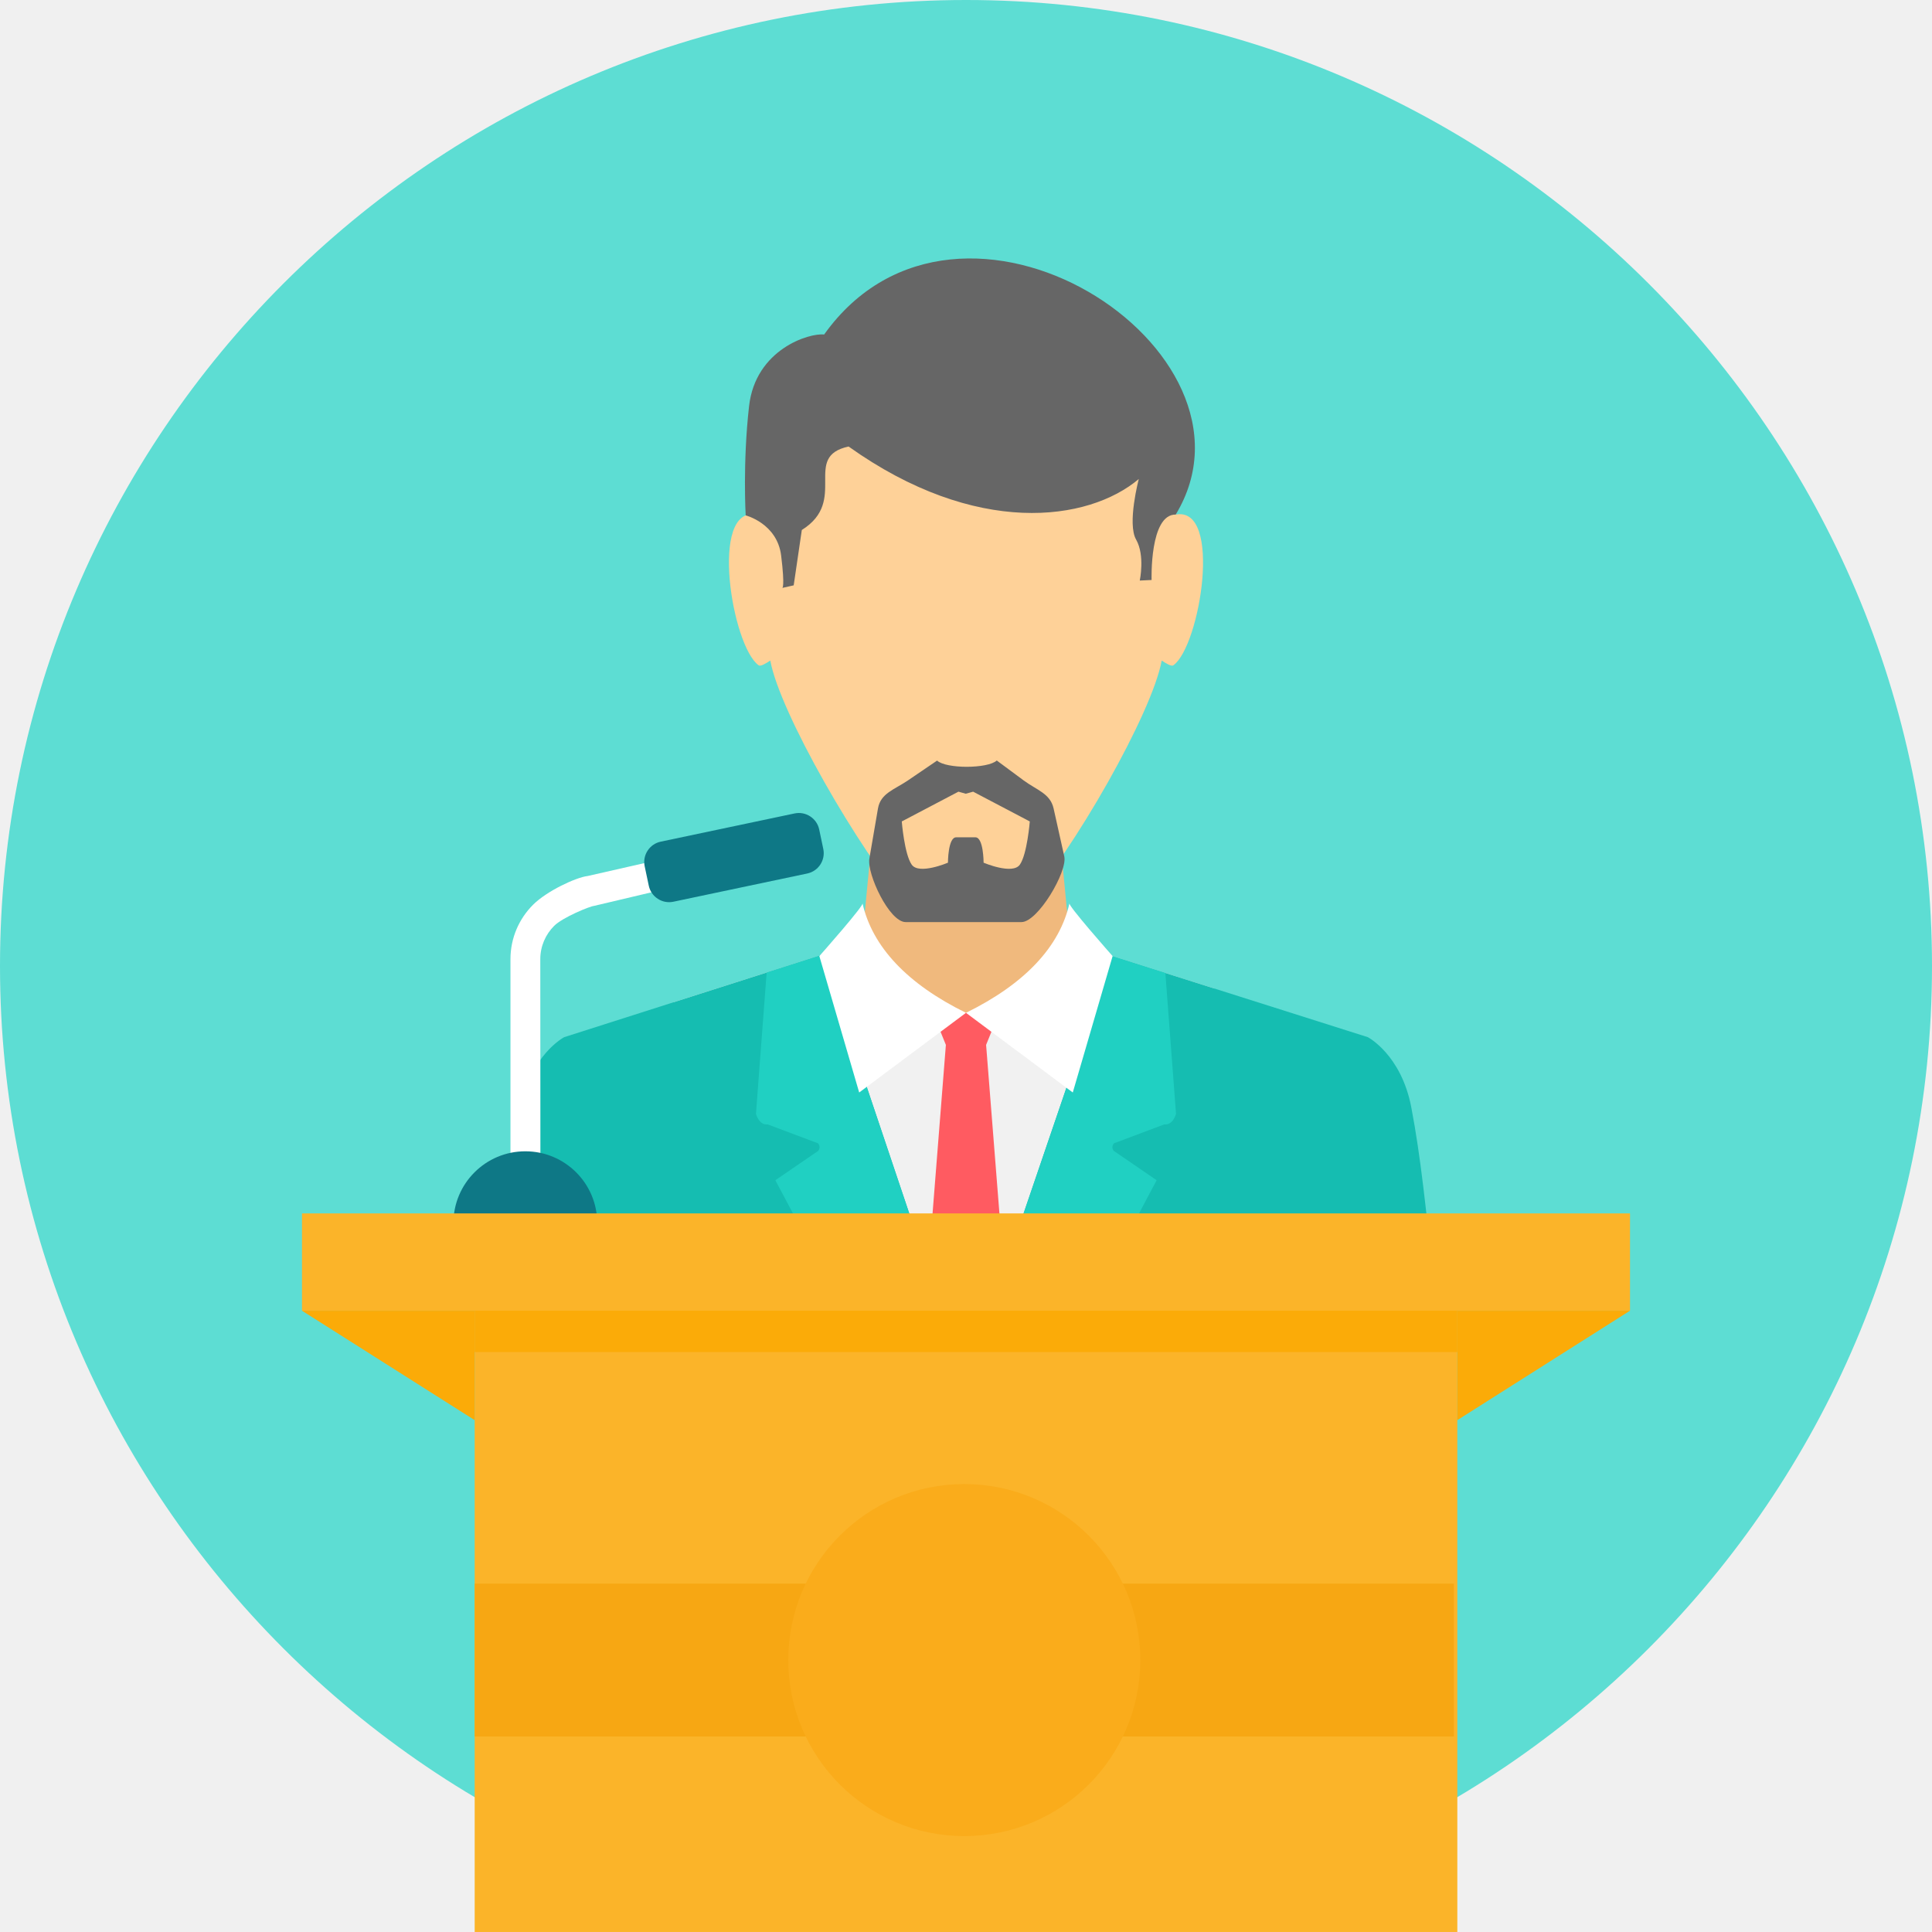
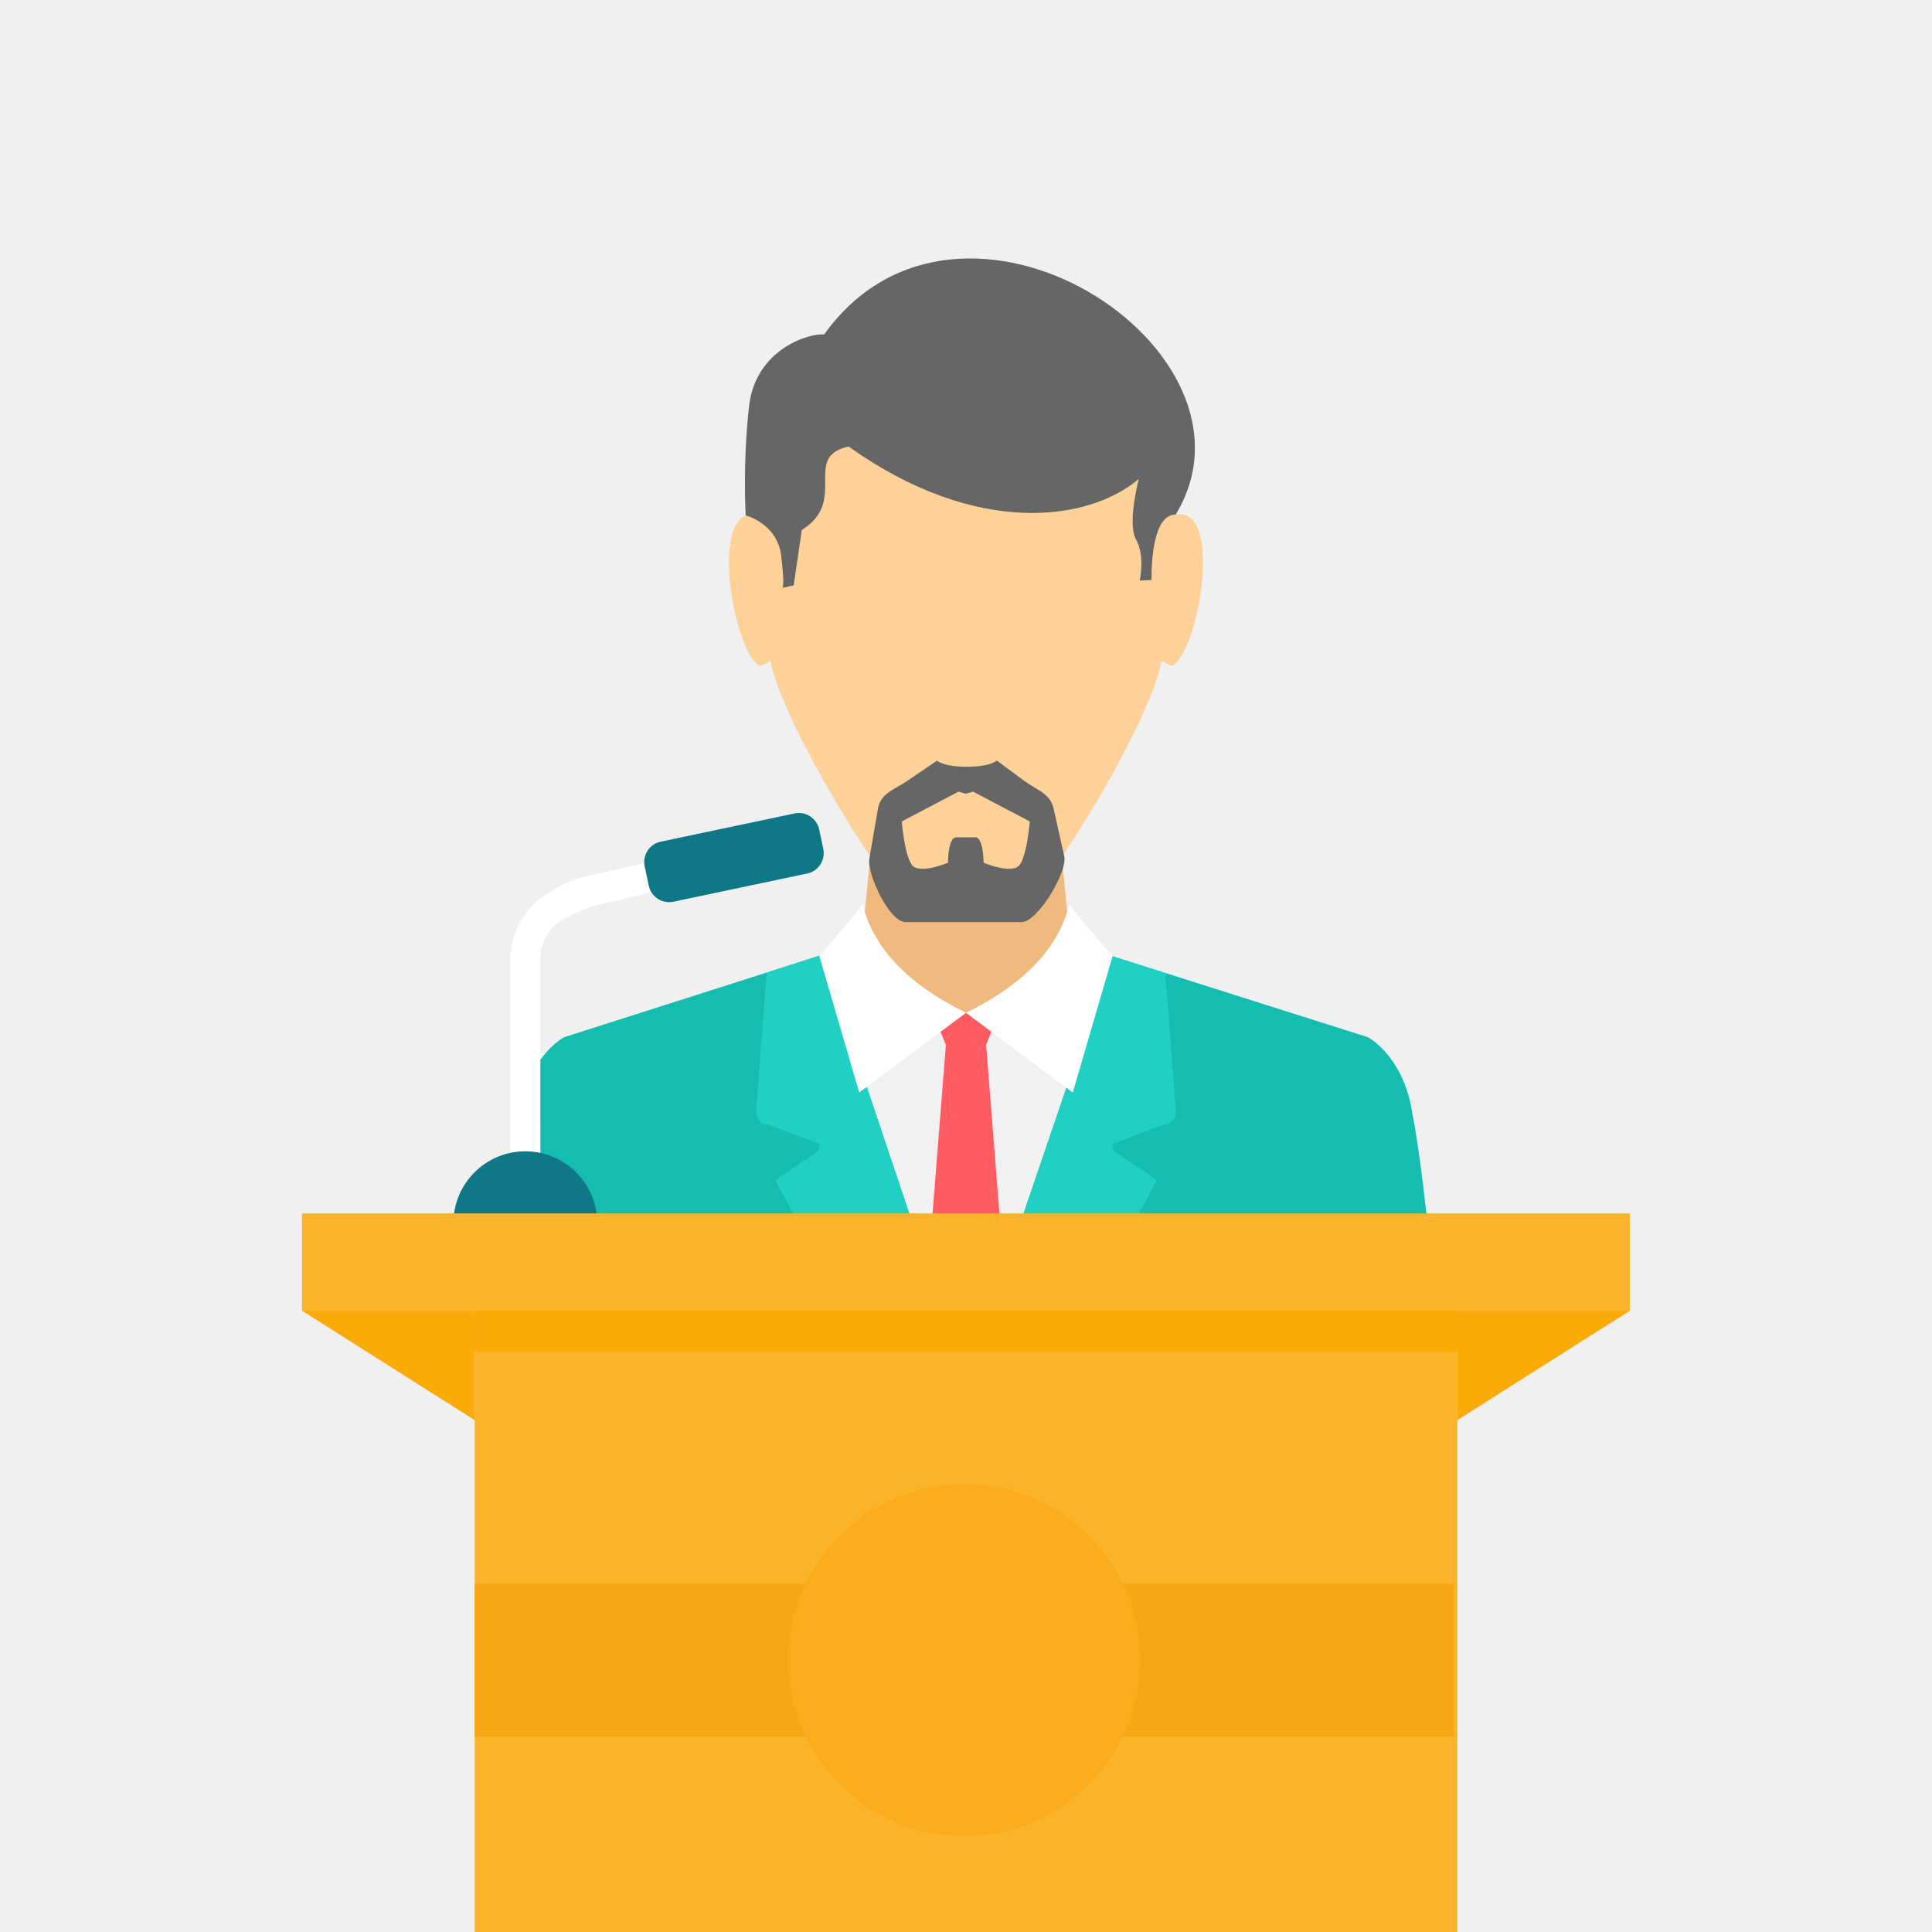
<svg xmlns="http://www.w3.org/2000/svg" version="1.1" id="Layer_1" x="0px" y="0px" viewBox="0 0 512 512" style="enable-background:new 0 0 512 512;" xml:space="preserve">
-   <path style="fill:#5DDDD3;" d="M256,512c140.999,0,256-115.001,256-256S396.999,0,256,0S0,115.001,0,256S115.001,512,256,512z" />
  <path style="fill:#F0B97D;" d="M232.664,205.605h9.269h28.126h9.269l3.783,39.328l6.714,5.388l14.16,9.018l-47.989,113.355  l-47.989-113.355l14.16-9.018l6.714-5.383l3.779-39.332H232.664z" />
  <path style="fill:#F1F1F1;" d="M217.266,253.232l-38.678,12.347l77.408,107.115l65.858-110.708l-27.328-8.666l-24.064,16.988  h-28.849l-24.351-17.077H217.266z" />
  <path style="fill:#FF5B61;" d="M247.362,268.751l3.306,8.156l-7.349,92.954l12.676,9.704l12.681-9.704l-7.349-92.954l3.306-8.156  l-8.638-0.343L247.362,268.751z" />
  <path style="fill:#15BDB1;" d="M217.929,253.023l-68.413,21.838c0,0-8.856,4.604-11.527,18.607  c-2.564,13.414-3.885,27.119-5.907,45.615c32.632,29.943,76.137,48.225,123.917,48.225s91.29-18.282,123.922-48.23  c-2.026-18.495-3.348-32.201-5.912-45.615c-2.675-14.007-11.531-18.607-11.531-18.607L294.53,253.32L256,366.323l-38.066-113.3  H217.929z" />
  <path style="fill:#20D0C2;" d="M217.929,253.023l-14.758,4.711l-2.833,37.445c0,0,0.784,3.074,3.125,2.801l13.316,5.008  c0,0,0.872,0.876,0.093,1.975l-11.397,7.808l39.379,74.223c3.691,0.213,7.405,0.32,11.142,0.32c3.742,0,7.456-0.107,11.142-0.32  l39.383-74.223l-11.397-7.808c-0.784-1.099,0.093-1.975,0.093-1.975l13.316-5.008c2.341,0.274,3.125-2.801,3.125-2.801  l-2.828-37.325l-14.304-4.535l-38.53,113.003L217.929,253.023z" />
  <path style="fill:#FED198;" d="M201.65,125.624c0,3.658-1.335,7.233-1.233,10.743c-12.505-2.323-6.468,34.825,0.612,39.93  c0.561,0.408,1.943-0.501,3.111-1.243c2.453,13.659,23.401,50.168,36.717,65.534c3.7,4.266,26.317,4.196,29.976,0.162  c13.641-15.013,34.561-51.953,37.028-65.696c1.168,0.742,2.55,1.651,3.111,1.243c7.075-5.105,13.112-42.253,0.607-39.93  c0.097-3.51-1.233-7.085-1.233-10.743c-0.691-28.844-26.827-43.241-54.35-43.366c-27.518,0.125-53.655,14.522-54.35,43.366H201.65z" />
  <path style="fill:#666666;" d="M218.407,88.647c-3.941-0.459-18.185,3.904-19.896,18.978s-0.895,28.96-0.895,28.96  s8.346,2.105,9.398,10.66c1.048,8.559,0.301,8.559,0.301,8.559l3.023-0.682l2.151-14.666c12.486-7.827-0.093-19.413,12.394-22.126  c33.727,24.036,63.489,19.923,76.907,8.615c0,0-3.13,11.828-0.714,16.043c2.411,4.219,0.974,10.864,0.974,10.864l3.134-0.148  c0,0-0.57-17.42,6.394-17.341C338.04,92.672,254.271,38.405,218.407,88.647z" />
  <g>
    <path style="fill:#FFFFFF;" d="M228.561,239.322c0.978,0.065-11.425,14.053-11.425,14.053l10.558,36.147l28.302-21.115   C240.43,260.766,231.139,250.872,228.561,239.322z" />
    <path style="fill:#FFFFFF;" d="M283.439,239.322c-0.983,0.065,11.415,14.053,11.415,14.053l-10.558,36.147l-28.302-21.115   c15.57-7.641,24.861-17.536,27.439-29.085H283.439z" />
  </g>
  <path style="fill:#666666;" d="M240.597,206.829l7.743-5.267c2.379,2.216,13.446,2.184,15.811-0.023l7.14,5.29  c3.464,2.564,7.034,3.445,7.924,7.423l2.833,12.718c0.89,3.987-7.001,17.392-11.346,17.392h-30.694  c-4.344,0-10.307-12.792-9.616-16.826l2.281-13.284C233.364,210.218,237.027,209.259,240.597,206.829z M253.997,209.801  L253.997,209.801l-15.018,7.891c0,0,0.695,8.726,2.643,11.462c1.943,2.731,9.593-0.529,9.593-0.529s0-6.834,2.226-6.728  c0.023,0,4.984,0,5.003,0c2.221-0.107,2.221,6.728,2.221,6.728s7.65,3.26,9.598,0.529c1.943-2.736,2.643-11.462,2.643-11.462  l-15.018-7.891l-1.947,0.547l-1.947-0.547H253.997z" />
  <path style="fill:#FFFFFF;" d="M155.669,232.168l45.986-10.46v7.905l-44.242,10.46c-1.085,0.093-8.295,3.028-10.558,5.29  c-2.263,2.263-3.672,5.383-3.672,8.814c0,22.52,0.037,45.021,0.037,67.504h-3.992h-3.95v-3.955v-63.549  c0-5.61,2.29-10.715,5.986-14.406c3.695-3.695,11.411-7.247,14.406-7.609V232.168z" />
  <g>
    <path style="fill:#0E7886;" d="M175.087,223.052l35.493-7.483c2.958-0.621,5.888,1.284,6.514,4.242l1.085,5.165   c0.626,2.958-1.284,5.888-4.242,6.51l-35.493,7.483c-2.958,0.621-5.888-1.289-6.51-4.242l-1.09-5.165   C170.223,226.604,172.129,223.674,175.087,223.052z" />
    <path style="fill:#0E7886;" d="M139.218,305.106c10.525,0,19.056,8.531,19.056,19.056l-0.005,0.125h-38.103l-0.005-0.125   C120.162,313.642,128.693,305.106,139.218,305.106z" />
  </g>
  <g>
    <path style="fill:#FBB429;" d="M80.028,321.566h351.94v25.784H80.028V321.566z" />
    <path style="fill:#FBB429;" d="M125.795,347.35h260.409v164.645H125.795V347.35z" />
  </g>
  <g>
    <path style="fill:#FBAB08;" d="M80.028,347.35l45.768,29.007V347.35H80.028z M431.968,347.35L431.968,347.35L386.2,376.357V347.35   H431.968z" />
    <path style="fill:#FBAB08;" d="M125.795,347.35h260.409v10.956H125.795V347.35z" />
  </g>
  <rect x="125.795" y="419.686" style="fill:#F7A713;" width="259.496" height="40.501" />
  <circle style="fill:#FAAC1B;" cx="255.546" cy="439.938" r="46.644" />
  <g>
</g>
  <g>
</g>
  <g>
</g>
  <g>
</g>
  <g>
</g>
  <g>
</g>
  <g>
</g>
  <g>
</g>
  <g>
</g>
  <g>
</g>
  <g>
</g>
  <g>
</g>
  <g>
</g>
  <g>
</g>
  <g>
</g>
</svg>
